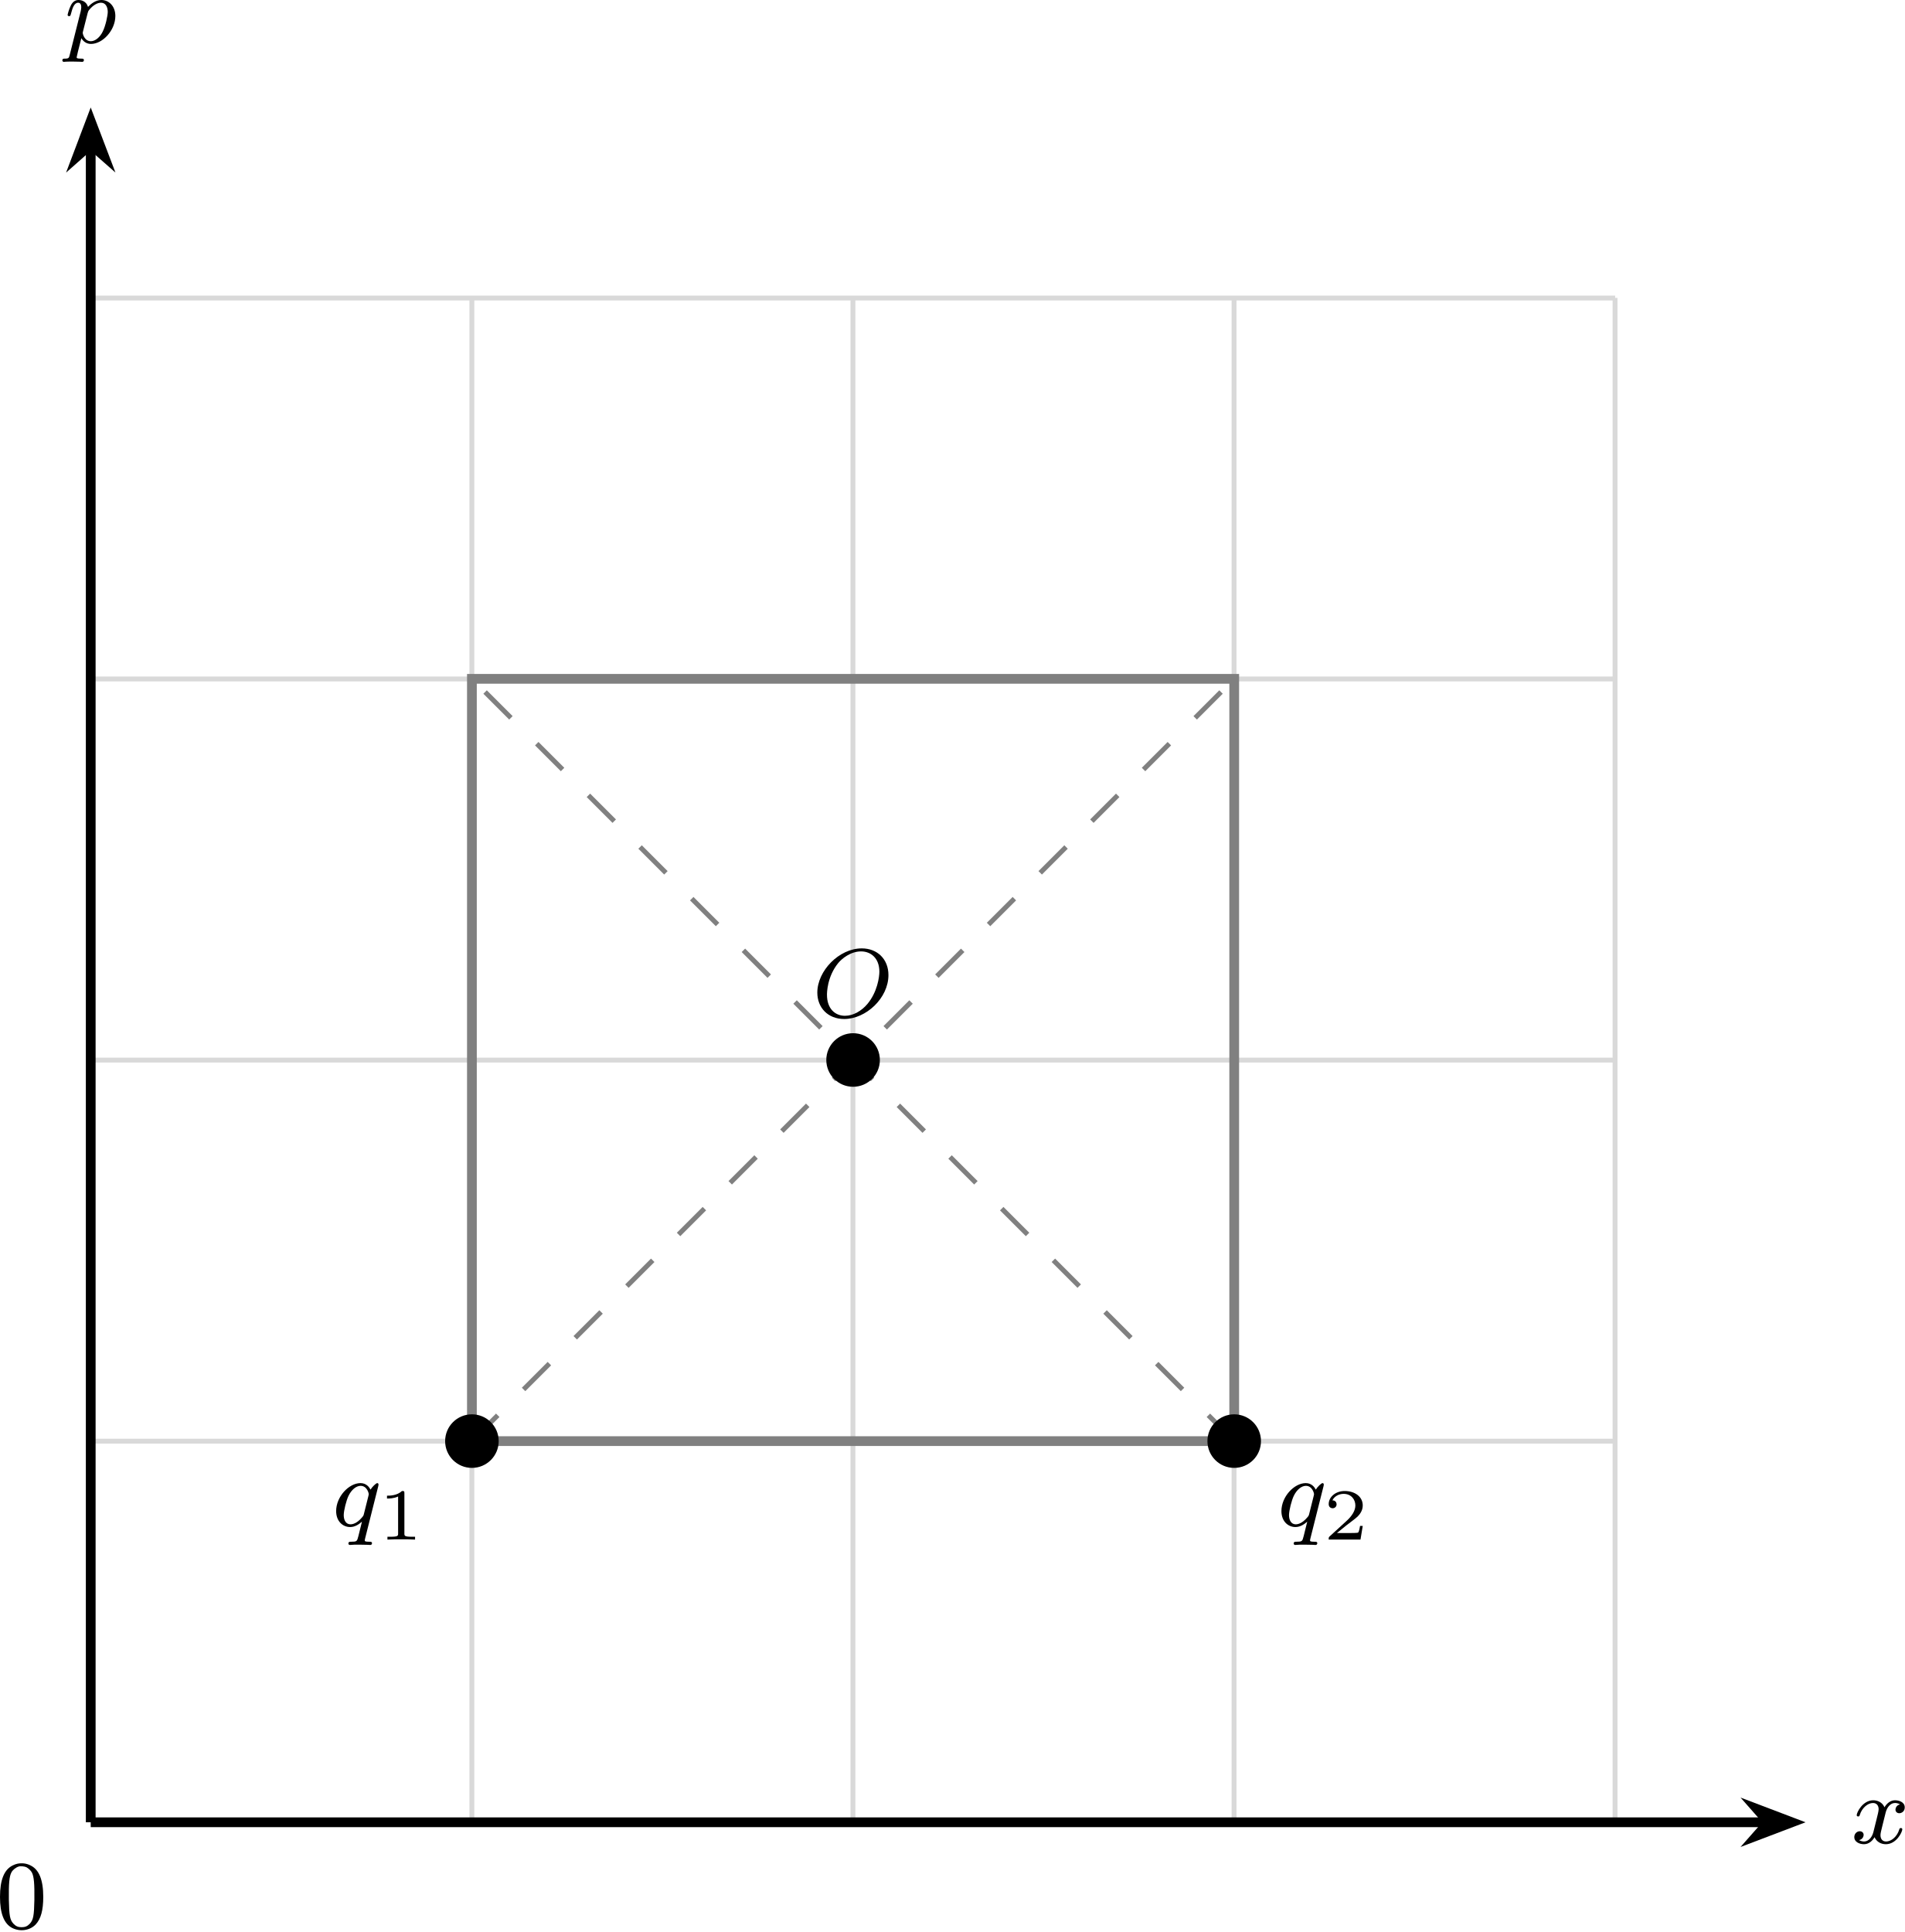
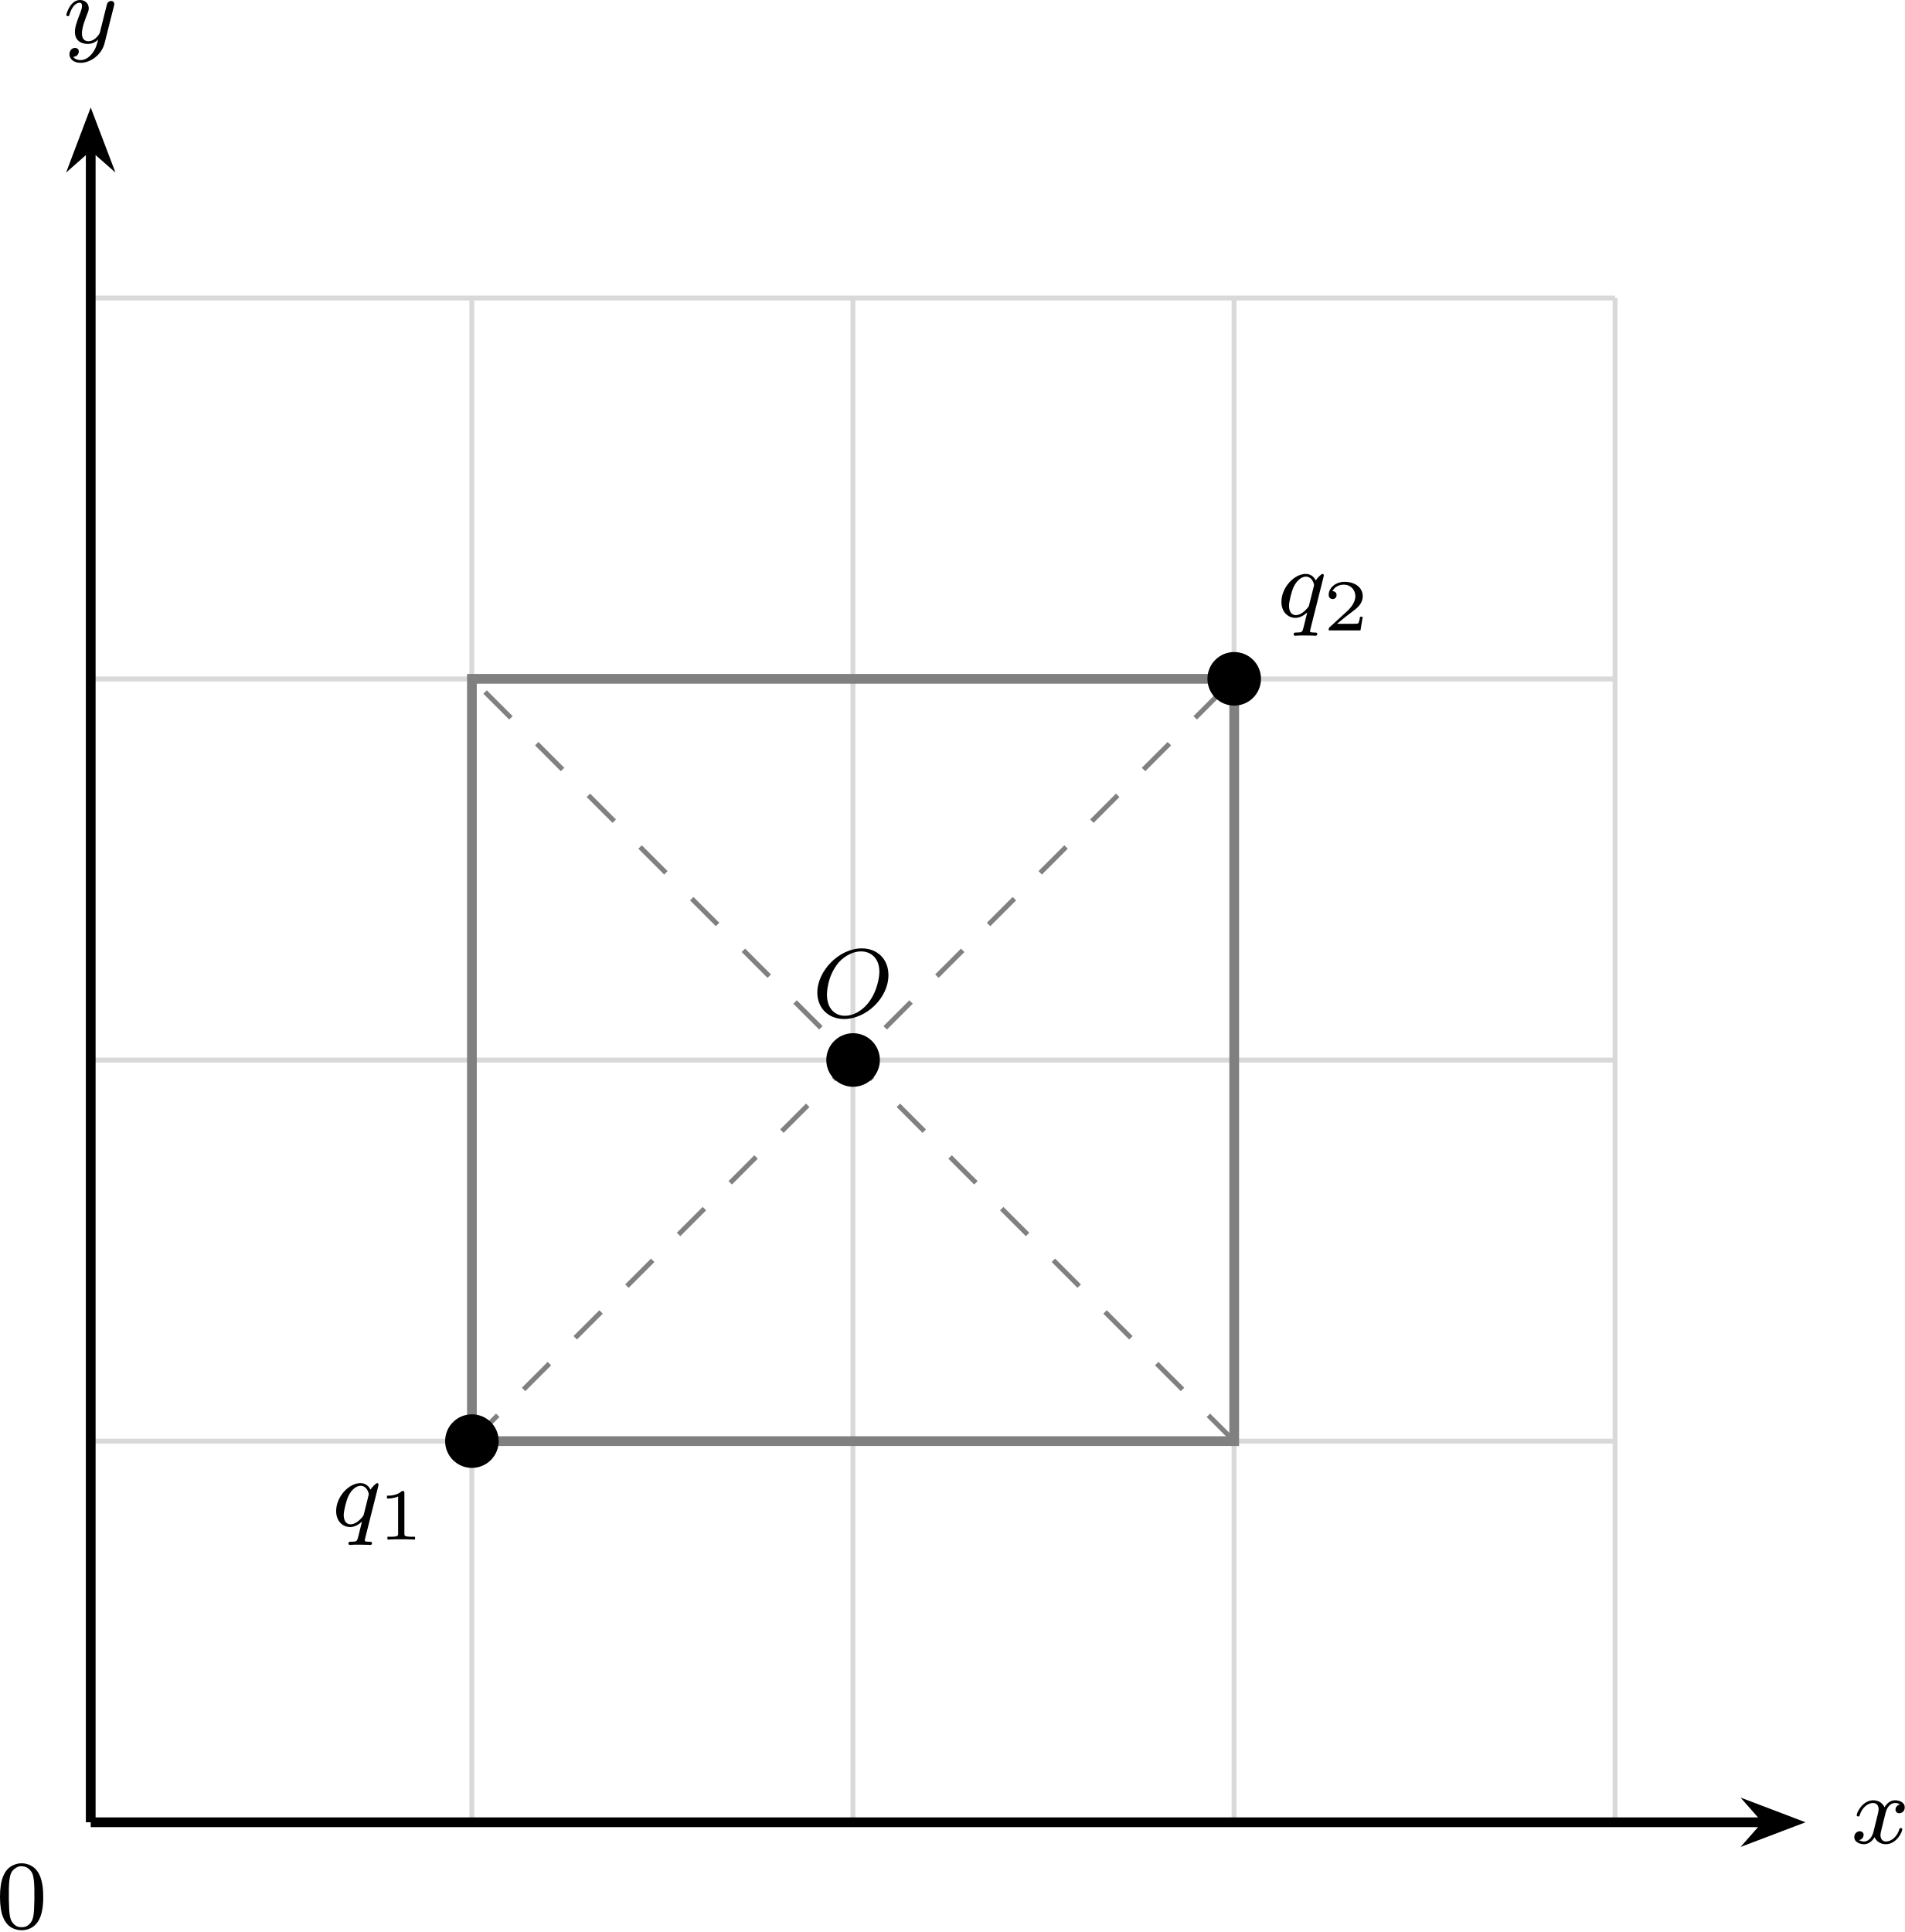
<svg xmlns="http://www.w3.org/2000/svg" xmlns:xlink="http://www.w3.org/1999/xlink" version="1.1" width="202.598pt" height="205.502pt" viewBox="-66.361 -66.773 155.845 158.079">
  <defs>
    <path id="g2-48" d="M1.753-5.268C1.666-5.252 1.498-5.197 1.379-5.133C.669-4.798 .327-3.945 .327-2.55C.327-1.196 .654-.367 1.315-.016C1.969 .319 2.782 .199 3.252-.303C3.674-.757 3.866-1.467 3.866-2.55C3.866-3.945 3.523-4.798 2.813-5.133C2.479-5.3 2.128-5.34 1.753-5.268ZM2.487-4.981C2.654-4.894 2.861-4.694 2.933-4.551C3.108-4.224 3.156-3.626 3.14-2.319C3.116-1.012 3.053-.669 2.766-.359C2.566-.151 2.383-.072 2.096-.072S1.626-.151 1.427-.359C1.14-.669 1.076-1.012 1.052-2.319C1.036-3.626 1.084-4.224 1.259-4.551C1.355-4.75 1.618-4.965 1.857-5.037C1.993-5.085 2.343-5.053 2.487-4.981Z" />
    <path id="g1-49" d="M2.146-3.796C2.146-3.975 2.122-3.975 1.943-3.975C1.548-3.593 .938-3.593 .723-3.593V-3.359C.879-3.359 1.273-3.359 1.632-3.527V-.508C1.632-.311 1.632-.233 1.016-.233H.759V0C1.088-.024 1.554-.024 1.889-.024S2.69-.024 3.019 0V-.233H2.762C2.146-.233 2.146-.311 2.146-.508V-3.796Z" />
    <path id="g1-50" d="M3.216-1.118H2.995C2.983-1.034 2.923-.64 2.833-.574C2.792-.538 2.307-.538 2.224-.538H1.106L1.871-1.16C2.074-1.321 2.606-1.704 2.792-1.883C2.971-2.062 3.216-2.367 3.216-2.792C3.216-3.539 2.54-3.975 1.739-3.975C.968-3.975 .43-3.467 .43-2.905C.43-2.6 .687-2.564 .753-2.564C.903-2.564 1.076-2.672 1.076-2.887C1.076-3.019 .998-3.21 .735-3.21C.873-3.515 1.237-3.742 1.65-3.742C2.277-3.742 2.612-3.276 2.612-2.792C2.612-2.367 2.331-1.931 1.913-1.548L.496-.251C.436-.191 .43-.185 .43 0H3.031L3.216-1.118Z" />
    <path id="g0-79" d="M6.225-3.427C6.225-4.734 5.316-5.611 4.041-5.611C2.184-5.611 .406-3.77 .406-1.993C.406-.765 1.267 .167 2.606 .167C4.392 .167 6.225-1.546 6.225-3.427ZM2.67-.096C1.857-.096 1.196-.677 1.196-1.817C1.196-1.945 1.196-3.276 2.112-4.407C2.407-4.766 3.124-5.364 3.985-5.364C4.782-5.364 5.483-4.814 5.483-3.706C5.483-3.268 5.316-2.024 4.495-1.052C4.033-.502 3.347-.096 2.67-.096Z" />
-     <path id="g0-112" d="M.414 .964C.351 1.219 .335 1.283 .016 1.283C-.096 1.283-.191 1.283-.191 1.435C-.191 1.506-.12 1.546-.08 1.546C0 1.546 .032 1.522 .622 1.522C1.196 1.522 1.363 1.546 1.419 1.546C1.451 1.546 1.57 1.546 1.57 1.395C1.57 1.283 1.459 1.283 1.363 1.283C.98 1.283 .98 1.235 .98 1.164C.98 1.108 1.124 .542 1.363-.391C1.467-.207 1.714 .08 2.144 .08C3.124 .08 4.144-1.052 4.144-2.208C4.144-2.997 3.634-3.515 2.997-3.515C2.519-3.515 2.136-3.188 1.905-2.949C1.737-3.515 1.203-3.515 1.124-3.515C.837-3.515 .638-3.332 .51-3.084C.327-2.726 .239-2.319 .239-2.295C.239-2.224 .295-2.192 .359-2.192C.462-2.192 .47-2.224 .526-2.431C.63-2.837 .773-3.292 1.1-3.292C1.299-3.292 1.355-3.108 1.355-2.917C1.355-2.837 1.323-2.646 1.307-2.582L.414 .964ZM1.881-2.455C1.921-2.59 1.921-2.606 2.04-2.75C2.343-3.108 2.686-3.292 2.973-3.292C3.371-3.292 3.523-2.901 3.523-2.542C3.523-2.248 3.347-1.395 3.108-.925C2.901-.494 2.519-.143 2.144-.143C1.602-.143 1.474-.765 1.474-.821C1.474-.837 1.49-.925 1.498-.948L1.881-2.455Z" />
    <path id="g0-113" d="M3.794-3.284C3.802-3.316 3.81-3.363 3.81-3.403C3.81-3.451 3.778-3.515 3.706-3.515C3.61-3.515 3.284-3.204 3.156-2.981C3.068-3.156 2.829-3.515 2.335-3.515C1.387-3.515 .343-2.407 .343-1.227C.343-.399 .877 .08 1.49 .08C1.889 .08 2.216-.151 2.455-.359C2.447-.335 2.2 .669 2.168 .805C2.048 1.267 2.048 1.275 1.546 1.283C1.451 1.283 1.347 1.283 1.347 1.435C1.347 1.482 1.387 1.546 1.467 1.546C1.57 1.546 1.753 1.53 1.857 1.522H2.279C2.917 1.522 3.061 1.546 3.124 1.546C3.156 1.546 3.276 1.546 3.276 1.395C3.276 1.283 3.164 1.283 3.068 1.283C2.686 1.283 2.686 1.235 2.686 1.164C2.686 1.156 2.686 1.116 2.718 .996L3.794-3.284ZM2.614-.988C2.582-.869 2.582-.845 2.447-.693C2.032-.207 1.682-.143 1.514-.143C1.148-.143 .964-.478 .964-.893C.964-1.267 1.18-2.12 1.355-2.471C1.586-2.957 1.977-3.292 2.343-3.292C2.877-3.292 3.013-2.67 3.013-2.614C3.013-2.582 2.997-2.527 2.989-2.487L2.614-.988Z" />
    <path id="g0-120" d="M3.993-3.18C3.642-3.092 3.626-2.782 3.626-2.75C3.626-2.574 3.762-2.455 3.937-2.455S4.384-2.59 4.384-2.933C4.384-3.387 3.881-3.515 3.587-3.515C3.212-3.515 2.909-3.252 2.726-2.941C2.55-3.363 2.136-3.515 1.809-3.515C.94-3.515 .454-2.519 .454-2.295C.454-2.224 .51-2.192 .574-2.192C.669-2.192 .685-2.232 .709-2.327C.893-2.909 1.371-3.292 1.785-3.292C2.096-3.292 2.248-3.068 2.248-2.782C2.248-2.622 2.152-2.256 2.088-2C2.032-1.769 1.857-1.06 1.817-.909C1.706-.478 1.419-.143 1.06-.143C1.028-.143 .821-.143 .654-.255C1.02-.343 1.02-.677 1.02-.685C1.02-.869 .877-.98 .701-.98C.486-.98 .255-.797 .255-.494C.255-.128 .646 .08 1.052 .08C1.474 .08 1.769-.239 1.913-.494C2.088-.104 2.455 .08 2.837 .08C3.706 .08 4.184-.917 4.184-1.14C4.184-1.219 4.121-1.243 4.065-1.243C3.969-1.243 3.953-1.188 3.929-1.108C3.77-.574 3.316-.143 2.853-.143C2.59-.143 2.399-.319 2.399-.654C2.399-.813 2.447-.996 2.558-1.443C2.614-1.682 2.79-2.383 2.829-2.534C2.941-2.949 3.22-3.292 3.579-3.292C3.618-3.292 3.826-3.292 3.993-3.18Z" />
+     <path id="g0-121" d="M4.129-3.005C4.16-3.116 4.16-3.132 4.16-3.188C4.16-3.387 4.001-3.435 3.905-3.435C3.866-3.435 3.682-3.427 3.579-3.22C3.563-3.18 3.491-2.893 3.451-2.726L2.973-.813C2.965-.789 2.622-.143 2.04-.143C1.65-.143 1.514-.43 1.514-.789C1.514-1.251 1.785-1.961 1.969-2.423C2.048-2.622 2.072-2.694 2.072-2.837C2.072-3.276 1.722-3.515 1.355-3.515C.566-3.515 .239-2.391 .239-2.295C.239-2.224 .295-2.192 .359-2.192C.462-2.192 .47-2.24 .494-2.319C.701-3.013 1.044-3.292 1.331-3.292C1.451-3.292 1.522-3.212 1.522-3.029C1.522-2.861 1.459-2.678 1.403-2.534C1.076-1.69 .94-1.283 .94-.909C.94-.128 1.53 .08 2 .08C2.375 .08 2.646-.088 2.837-.271C2.726 .175 2.646 .486 2.343 .869C2.08 1.196 1.761 1.403 1.403 1.403C1.267 1.403 .964 1.379 .805 1.14C1.227 1.108 1.259 .749 1.259 .701C1.259 .51 1.116 .406 .948 .406C.773 .406 .494 .542 .494 .933C.494 1.307 .837 1.626 1.403 1.626C2.216 1.626 3.132 .972 3.371 .008L4.129-3.005Z" />
  </defs>
  <g id="page1">
    <path d="M-58.938 82.328H65.789M-58.938 51.145H65.789M-58.938 19.965H65.789M-58.938-11.219H65.789M-58.938-42.387H65.789M-58.938 82.328V-42.399M-27.754 82.328V-42.399M3.426 82.328V-42.399M34.609 82.328V-42.399M65.781 82.328V-42.399" stroke="#d9d9d9" fill="none" stroke-width=".399" stroke-miterlimit="10" />
    <path d="M-58.938 82.328H78.16" stroke="#000" fill="none" stroke-width=".797" stroke-miterlimit="10" />
    <path d="M80.246 82.328L77.41 81.25L78.359 82.328L77.41 83.406Z" />
    <path d="M80.246 82.328L77.41 81.25L78.359 82.328L77.41 83.406Z" stroke="#000" fill="none" stroke-width=".797" stroke-miterlimit="10" />
    <g transform="matrix(1 0 0 1 144.0357 1.7158)">
      <use x="-58.936" y="82.327" xlink:href="#g0-120" />
    </g>
    <path d="M-58.938 82.328V-54.766" stroke="#000" fill="none" stroke-width=".797" stroke-miterlimit="10" />
    <path d="M-58.938-56.855L-60.012-54.016L-58.938-54.965L-57.859-54.016Z" />
    <path d="M-58.938-56.855L-60.012-54.016L-58.938-54.965L-57.859-54.016Z" stroke="#000" fill="none" stroke-width=".797" stroke-miterlimit="10" />
-     <g transform="matrix(1 0 0 1 -2.1314 -145.5855)">
-       <use x="-58.936" y="82.327" xlink:href="#g0-112" />
+     <g transform="matrix(1 0 0 1 -2.2359 -145.5855)">
+       <use x="-58.936" y="82.327" xlink:href="#g0-121" />
    </g>
    <path d="M-27.75 51.141H34.621V-11.23H-27.75Z" stroke="#808080" fill="none" stroke-width=".797" stroke-miterlimit="10" />
    <path d="M-27.75 51.141L34.621-11.23" stroke="#808080" fill="none" stroke-width=".399" stroke-miterlimit="10" stroke-dasharray="2.989 2.989" />
    <path d="M34.621 51.141L-27.75-11.23" stroke="#808080" fill="none" stroke-width=".399" stroke-miterlimit="10" stroke-dasharray="2.989 2.989" />
    <path d="M-25.559 51.141C-25.559 49.93-26.539 48.949-27.75 48.949S-29.941 49.93-29.941 51.141C-29.941 52.352-28.961 53.332-27.75 53.332S-25.559 52.352-25.559 51.141Z" />
    <g transform="matrix(1 0 0 1 19.7349 -24.2353)">
      <use x="-58.936" y="82.327" xlink:href="#g0-113" />
      <use x="-55.155" y="83.434" xlink:href="#g1-49" />
    </g>
-     <path d="M36.812 51.141C36.812 49.93 35.832 48.949 34.621 48.949S32.43 49.93 32.43 51.141C32.43 52.352 33.41 53.332 34.621 53.332S36.812 52.352 36.812 51.141Z" />
-     <g transform="matrix(1 0 0 1 97.0768 -24.2353)">
+     <path d="M36.812-11.23C36.812-12.441 35.832-13.422 34.621-13.422S32.43-12.441 32.43-11.23C32.43-10.02 33.41-9.039 34.621-9.039S36.812-10.02 36.812-11.23Z" />
+     <g transform="matrix(1 0 0 1 97.0768 -98.6265)">
      <use x="-58.936" y="82.327" xlink:href="#g0-113" />
      <use x="-55.155" y="83.434" xlink:href="#g1-50" />
    </g>
    <path d="M5.629 19.957C5.629 18.746 4.648 17.766 3.438 17.766S1.246 18.746 1.246 19.957C1.246 21.168 2.227 22.148 3.438 22.148S5.629 21.168 5.629 19.957Z" />
    <g transform="matrix(1 0 0 1 59.04146 -65.8908)">
      <use x="-58.936" y="82.327" xlink:href="#g0-79" />
    </g>
    <g transform="matrix(1 0 0 1 -7.7521 8.6596)">
      <use x="-58.936" y="82.327" xlink:href="#g2-48" />
    </g>
  </g>
</svg>
